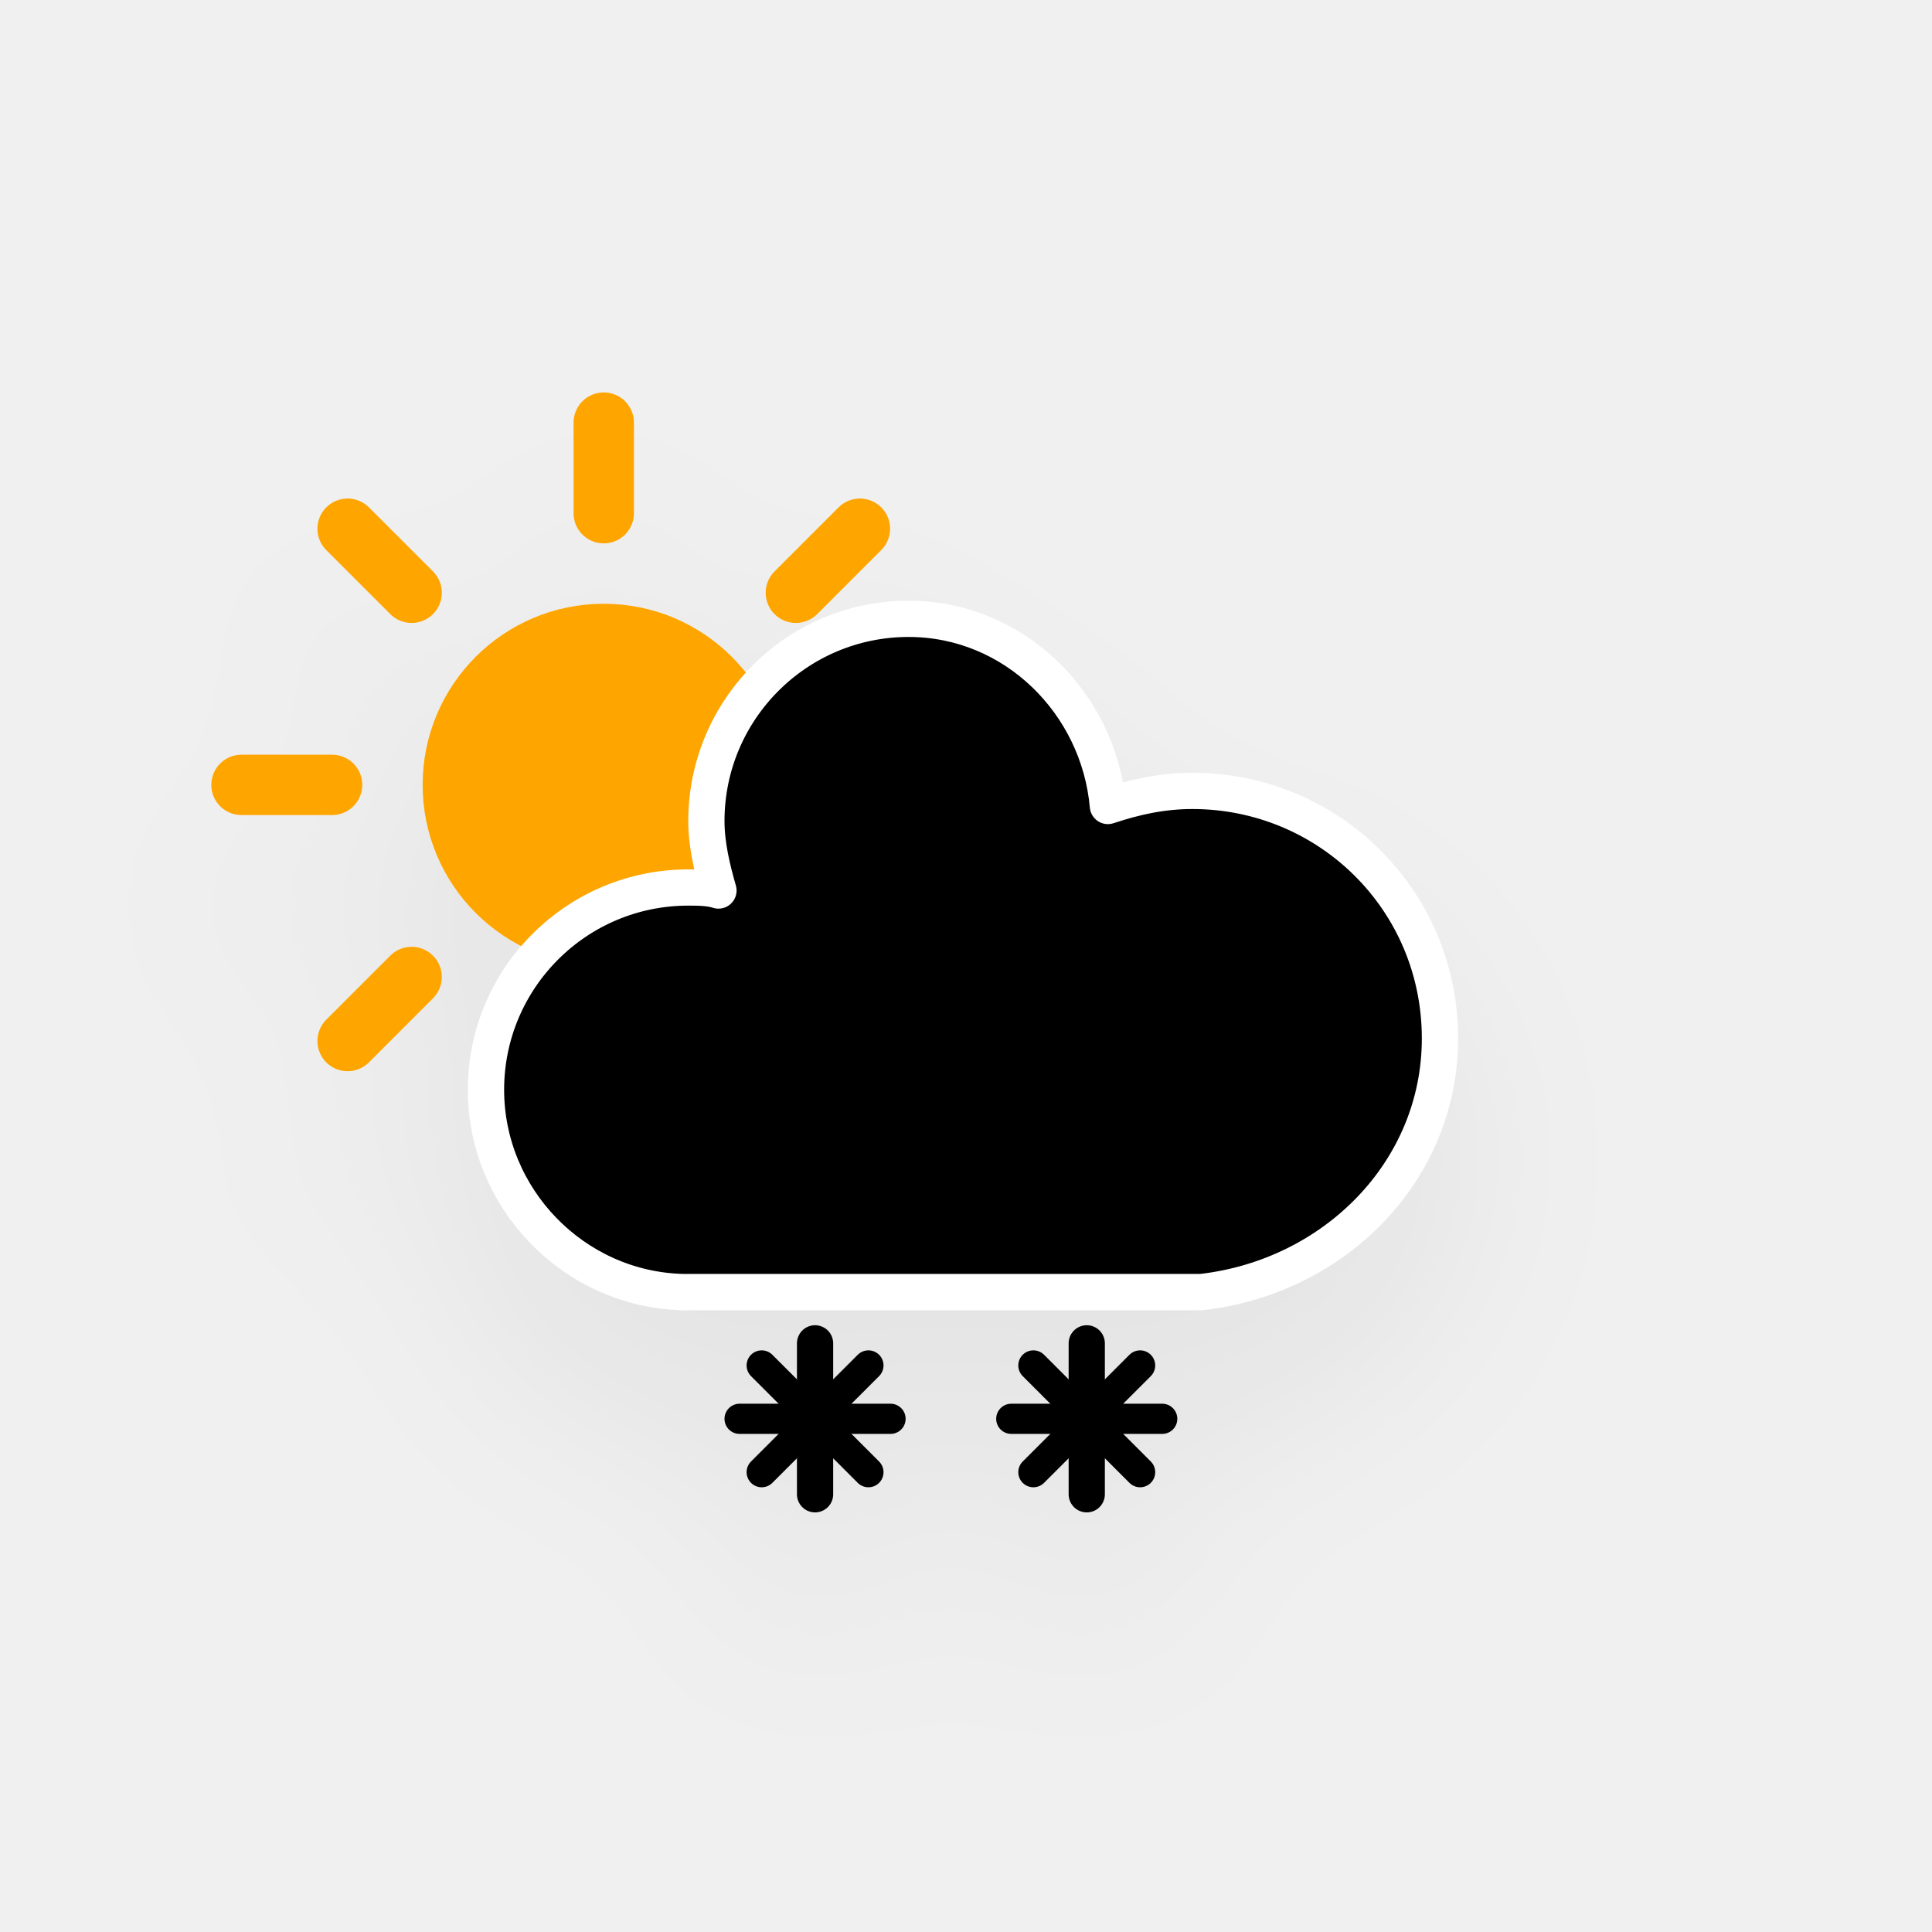
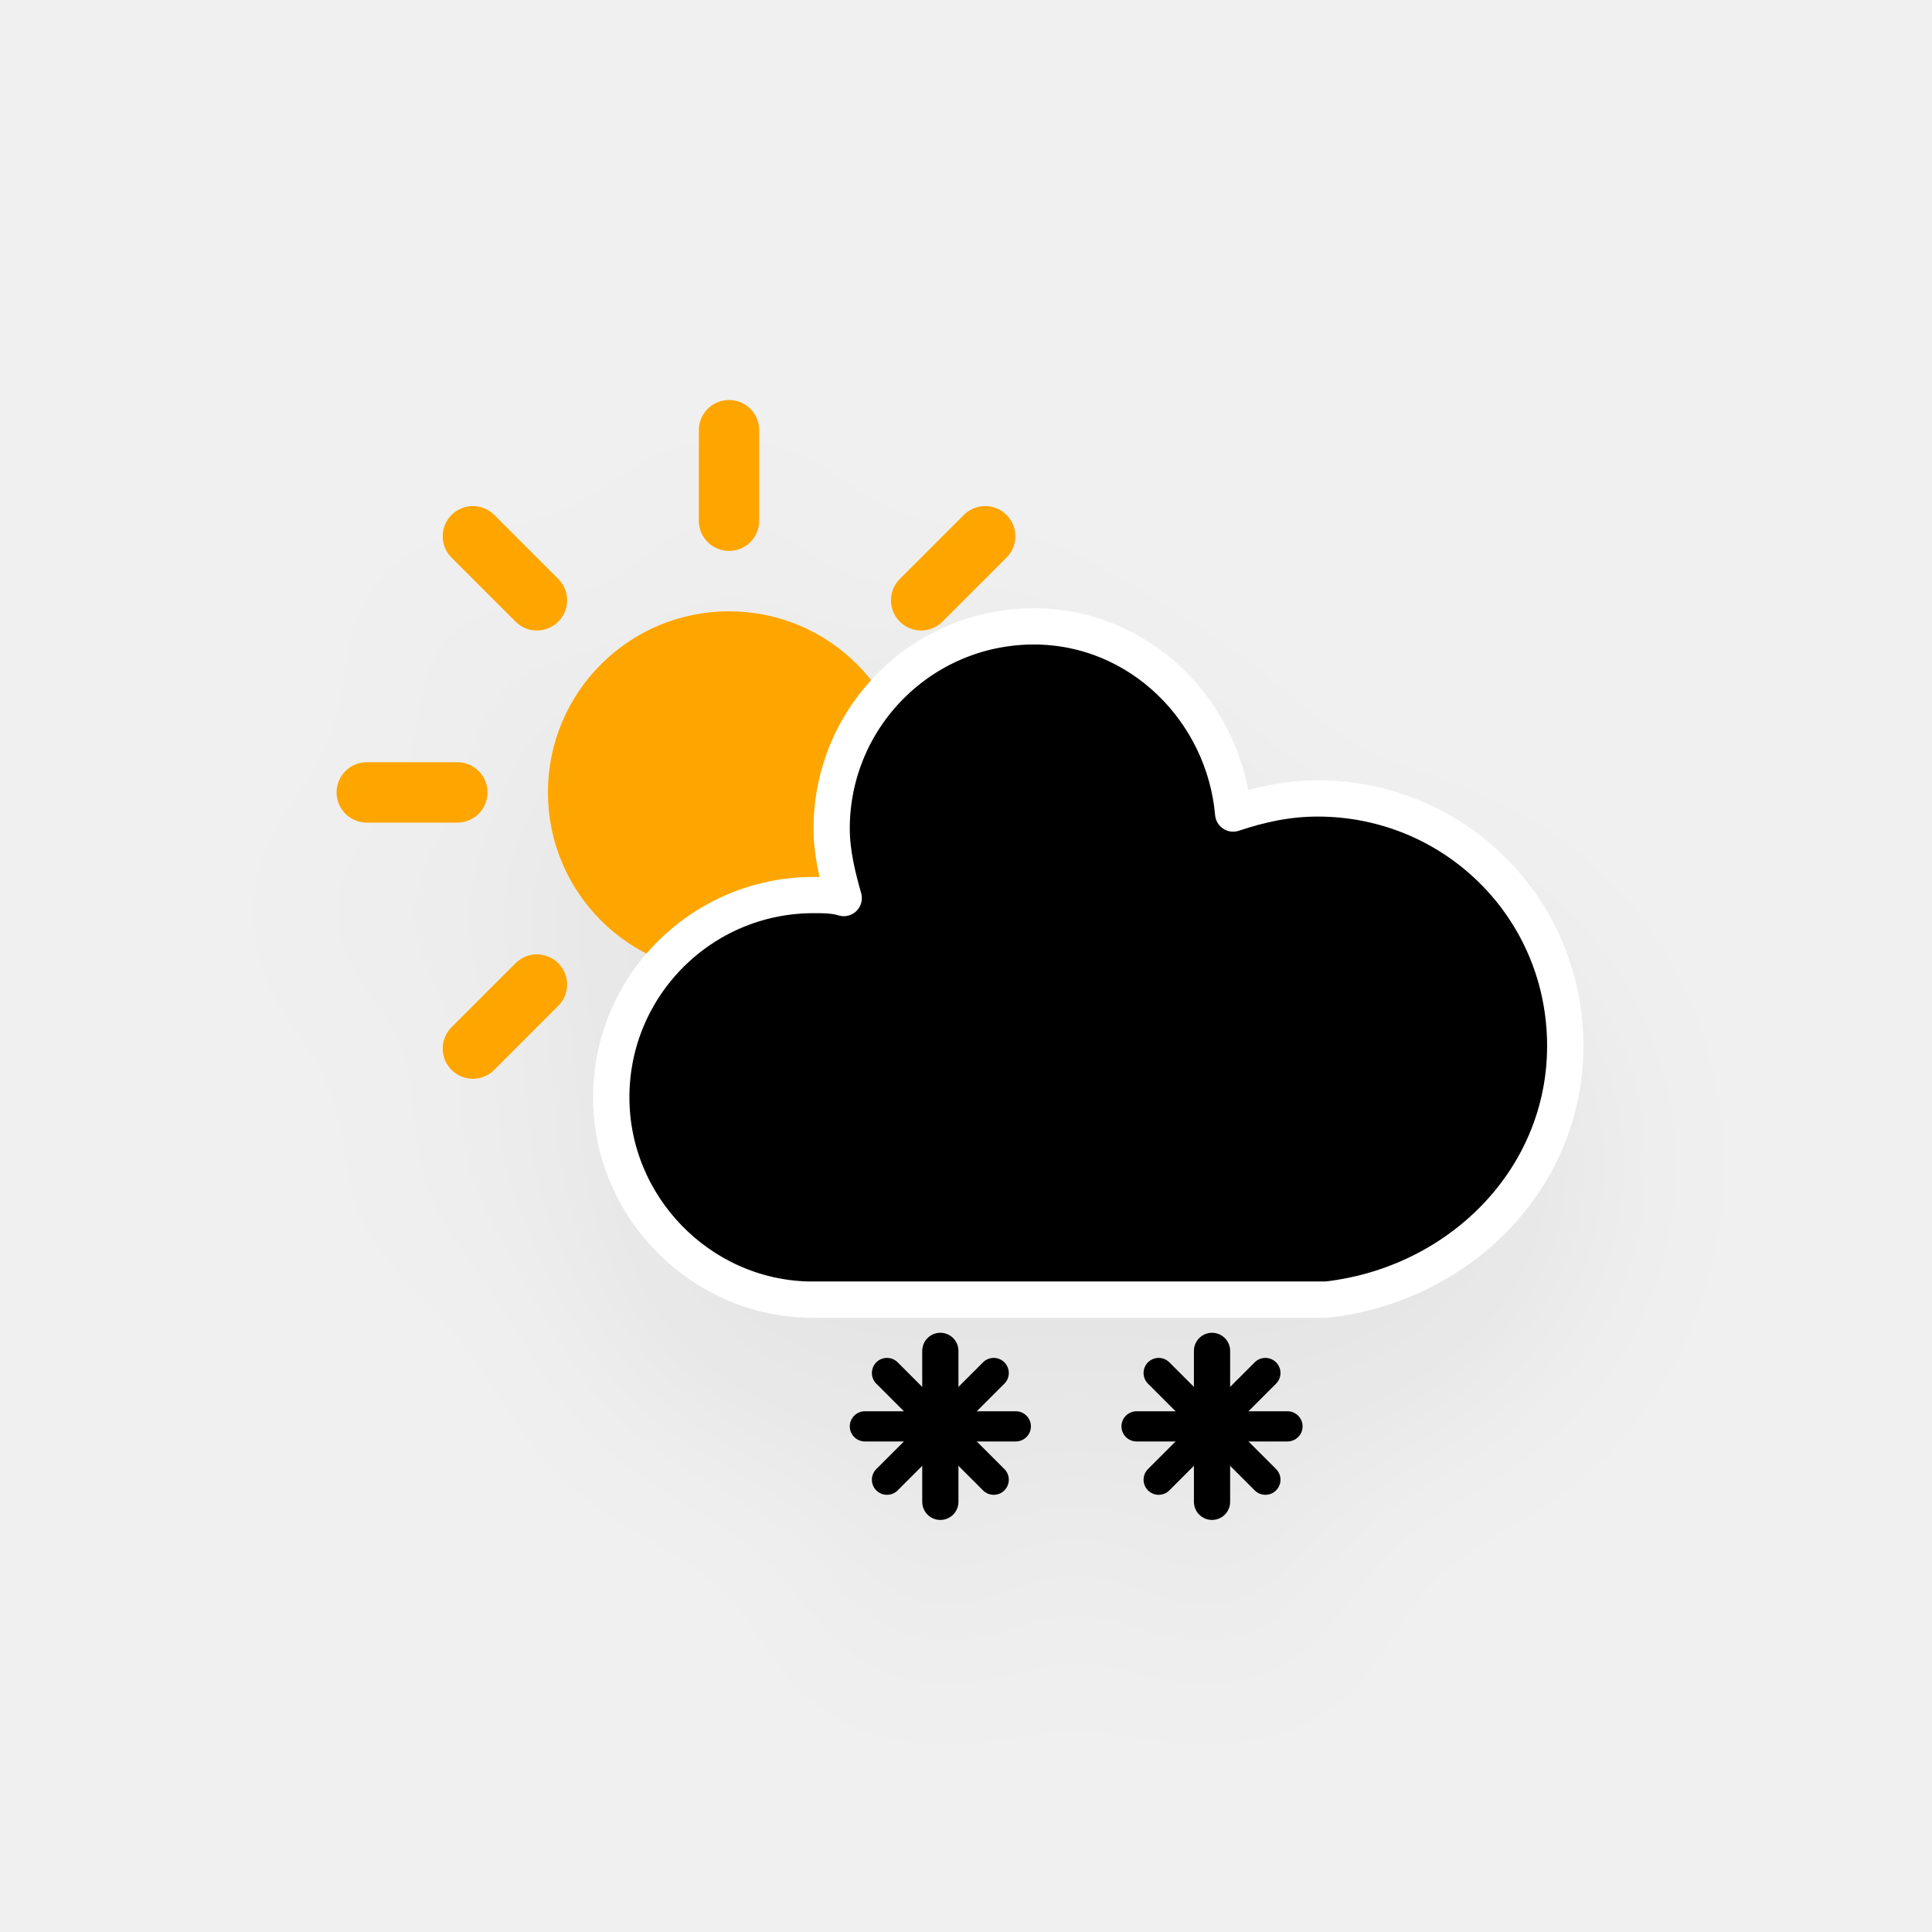
- <svg xmlns="http://www.w3.org/2000/svg" version="1.1" width="64" height="64" viewbox="0 0 64 64">
+ <svg xmlns="http://www.w3.org/2000/svg" version="1.1" width="64" height="64" viewBox="-4.15 -0.25 64 64">
  <defs>
    <filter id="blur" width="200%" height="200%">
      <feGaussianBlur in="SourceAlpha" stdDeviation="3" />
      <feOffset dx="0" dy="4" result="offsetblur" />
      <feComponentTransfer>
        <feFuncA type="linear" slope="0.05" />
      </feComponentTransfer>
      <feMerge>
        <feMergeNode />
        <feMergeNode in="SourceGraphic" />
      </feMerge>
    </filter>
    <style type="text/css">
/*
** CLOUDS
*/
@keyframes am-weather-cloud-2 {
  0% {
    -webkit-transform: translate(0px,0px);
       -moz-transform: translate(0px,0px);
        -ms-transform: translate(0px,0px);
            transform: translate(0px,0px);
  }

  50% {
    -webkit-transform: translate(2px,0px);
       -moz-transform: translate(2px,0px);
        -ms-transform: translate(2px,0px);
            transform: translate(2px,0px);
  }

  100% {
    -webkit-transform: translate(0px,0px);
       -moz-transform: translate(0px,0px);
        -ms-transform: translate(0px,0px);
            transform: translate(0px,0px);
  }
}

.am-weather-cloud-2 {
  -webkit-animation-name: am-weather-cloud-2;
     -moz-animation-name: am-weather-cloud-2;
          animation-name: am-weather-cloud-2;
  -webkit-animation-duration: 3s;
     -moz-animation-duration: 3s;
          animation-duration: 3s;
  -webkit-animation-timing-function: linear;
     -moz-animation-timing-function: linear;
          animation-timing-function: linear;
  -webkit-animation-iteration-count: infinite;
     -moz-animation-iteration-count: infinite;
          animation-iteration-count: infinite;
}

/*
** SUN
*/
@keyframes am-weather-sun {
  0% {
    -webkit-transform: rotate(0deg);
       -moz-transform: rotate(0deg);
        -ms-transform: rotate(0deg);
            transform: rotate(0deg);
  }

  100% {
    -webkit-transform: rotate(360deg);
       -moz-transform: rotate(360deg);
        -ms-transform: rotate(360deg);
            transform: rotate(360deg);
  }
}

.am-weather-sun {
  -webkit-animation-name: am-weather-sun;
     -moz-animation-name: am-weather-sun;
      -ms-animation-name: am-weather-sun;
          animation-name: am-weather-sun;
  -webkit-animation-duration: 9s;
     -moz-animation-duration: 9s;
      -ms-animation-duration: 9s;
          animation-duration: 9s;
  -webkit-animation-timing-function: linear;
     -moz-animation-timing-function: linear;
      -ms-animation-timing-function: linear;
          animation-timing-function: linear;
  -webkit-animation-iteration-count: infinite;
     -moz-animation-iteration-count: infinite;
      -ms-animation-iteration-count: infinite;
          animation-iteration-count: infinite;
}

@keyframes am-weather-sun-shiny {
  0% {
    stroke-dasharray: 3px 10px;
    stroke-dashoffset: 0px;
  }

  50% {
    stroke-dasharray: 0.1px 10px;
    stroke-dashoffset: -1px;
  }

  100% {
    stroke-dasharray: 3px 10px;
    stroke-dashoffset: 0px;
  }
}

.am-weather-sun-shiny line {
  -webkit-animation-name: am-weather-sun-shiny;
     -moz-animation-name: am-weather-sun-shiny;
      -ms-animation-name: am-weather-sun-shiny;
          animation-name: am-weather-sun-shiny;
  -webkit-animation-duration: 2s;
     -moz-animation-duration: 2s;
      -ms-animation-duration: 2s;
          animation-duration: 2s;
  -webkit-animation-timing-function: linear;
     -moz-animation-timing-function: linear;
      -ms-animation-timing-function: linear;
          animation-timing-function: linear;
  -webkit-animation-iteration-count: infinite;
     -moz-animation-iteration-count: infinite;
      -ms-animation-iteration-count: infinite;
          animation-iteration-count: infinite;
}

/*
** SNOW
*/
@keyframes am-weather-snow {
  0% {
    -webkit-transform: translateX(0) translateY(0);
       -moz-transform: translateX(0) translateY(0);
        -ms-transform: translateX(0) translateY(0);
            transform: translateX(0) translateY(0);
  }

  33.33% {
    -webkit-transform: translateX(-1.2px) translateY(2px);
       -moz-transform: translateX(-1.2px) translateY(2px);
        -ms-transform: translateX(-1.2px) translateY(2px);
            transform: translateX(-1.2px) translateY(2px);
  }

  66.66% {
    -webkit-transform: translateX(1.4px) translateY(4px);
       -moz-transform: translateX(1.4px) translateY(4px);
        -ms-transform: translateX(1.4px) translateY(4px);
            transform: translateX(1.4px) translateY(4px);
    opacity: 1;
  }

  100% {
    -webkit-transform: translateX(-1.6px) translateY(6px);
       -moz-transform: translateX(-1.6px) translateY(6px);
        -ms-transform: translateX(-1.6px) translateY(6px);
            transform: translateX(-1.6px) translateY(6px);
    opacity: 0;
  }
}

.am-weather-snow-1 {
  -webkit-animation-name: am-weather-snow;
     -moz-animation-name: am-weather-snow;
      -ms-animation-name: am-weather-snow;
          animation-name: am-weather-snow;
  -webkit-animation-duration: 2s;
     -moz-animation-duration: 2s;
      -ms-animation-duration: 2s;
          animation-duration: 2s;
  -webkit-animation-timing-function: linear;
     -moz-animation-timing-function: linear;
      -ms-animation-timing-function: linear;
          animation-timing-function: linear;
  -webkit-animation-iteration-count: infinite;
     -moz-animation-iteration-count: infinite;
      -ms-animation-iteration-count: infinite;
          animation-iteration-count: infinite;
}

.am-weather-snow-2 {
  -webkit-animation-name: am-weather-snow;
     -moz-animation-name: am-weather-snow;
      -ms-animation-name: am-weather-snow;
          animation-name: am-weather-snow;
  -webkit-animation-delay: 1.2s;
     -moz-animation-delay: 1.2s;
      -ms-animation-delay: 1.2s;
          animation-delay: 1.2s;
  -webkit-animation-duration: 2s;
     -moz-animation-duration: 2s;
      -ms-animation-duration: 2s;
          animation-duration: 2s;
  -webkit-animation-timing-function: linear;
     -moz-animation-timing-function: linear;
      -ms-animation-timing-function: linear;
          animation-timing-function: linear;
  -webkit-animation-iteration-count: infinite;
     -moz-animation-iteration-count: infinite;
      -ms-animation-iteration-count: infinite;
          animation-iteration-count: infinite;
}
        </style>
  </defs>
  <g filter="url(#blur)" id="snowy-3">
    <g transform="translate(20,10)">
      <g transform="translate(0,16)">
        <g class="am-weather-sun">
          <g>
            <line fill="none" stroke="orange" stroke-linecap="round" stroke-width="2" transform="translate(0,9)" x1="0" x2="0" y1="0" y2="3" />
          </g>
          <g transform="rotate(45)">
            <line fill="none" stroke="orange" stroke-linecap="round" stroke-width="2" transform="translate(0,9)" x1="0" x2="0" y1="0" y2="3" />
          </g>
          <g transform="rotate(90)">
            <line fill="none" stroke="orange" stroke-linecap="round" stroke-width="2" transform="translate(0,9)" x1="0" x2="0" y1="0" y2="3" />
          </g>
          <g transform="rotate(135)">
            <line fill="none" stroke="orange" stroke-linecap="round" stroke-width="2" transform="translate(0,9)" x1="0" x2="0" y1="0" y2="3" />
          </g>
          <g transform="rotate(180)">
            <line fill="none" stroke="orange" stroke-linecap="round" stroke-width="2" transform="translate(0,9)" x1="0" x2="0" y1="0" y2="3" />
          </g>
          <g transform="rotate(225)">
            <line fill="none" stroke="orange" stroke-linecap="round" stroke-width="2" transform="translate(0,9)" x1="0" x2="0" y1="0" y2="3" />
          </g>
          <g transform="rotate(270)">
            <line fill="none" stroke="orange" stroke-linecap="round" stroke-width="2" transform="translate(0,9)" x1="0" x2="0" y1="0" y2="3" />
          </g>
          <g transform="rotate(315)">
            <line fill="none" stroke="orange" stroke-linecap="round" stroke-width="2" transform="translate(0,9)" x1="0" x2="0" y1="0" y2="3" />
          </g>
        </g>
        <circle cx="0" cy="0" fill="orange" r="5" stroke="orange" stroke-width="2" />
      </g>
      <g>
        <path d="M47.7,35.4c0-4.6-3.7-8.2-8.2-8.2c-1,0-1.9,0.2-2.8,0.5c-0.3-3.4-3.1-6.2-6.6-6.2c-3.7,0-6.7,3-6.7,6.7c0,0.8,0.2,1.6,0.4,2.3    c-0.3-0.1-0.7-0.1-1-0.1c-3.7,0-6.7,3-6.7,6.7c0,3.6,2.9,6.6,6.5,6.7l17.2,0C44.2,43.3,47.7,39.8,47.7,35.4z" fill="#000000" stroke="white" stroke-linejoin="round" stroke-width="1.2" transform="translate(-20,-11)" />
      </g>
      <g class="am-weather-snow-1">
        <g transform="translate(7,28)">
          <line fill="none" stroke="#000000" stroke-linecap="round" stroke-width="1.2" transform="translate(0,9), rotate(0)" x1="0" x2="0" y1="-2.5" y2="2.5" />
          <line fill="none" stroke="#000000" stroke-linecap="round" stroke-width="1" transform="translate(0,9), rotate(45)" x1="0" x2="0" y1="-2.5" y2="2.5" />
          <line fill="none" stroke="#000000" stroke-linecap="round" stroke-width="1" transform="translate(0,9), rotate(90)" x1="0" x2="0" y1="-2.5" y2="2.5" />
          <line fill="none" stroke="#000000" stroke-linecap="round" stroke-width="1" transform="translate(0,9), rotate(135)" x1="0" x2="0" y1="-2.5" y2="2.5" />
        </g>
      </g>
      <g class="am-weather-snow-2">
        <g transform="translate(16,28)">
          <line fill="none" stroke="#000000" stroke-linecap="round" stroke-width="1.2" transform="translate(0,9), rotate(0)" x1="0" x2="0" y1="-2.5" y2="2.5" />
          <line fill="none" stroke="#000000" stroke-linecap="round" stroke-width="1" transform="translate(0,9), rotate(45)" x1="0" x2="0" y1="-2.5" y2="2.5" />
          <line fill="none" stroke="#000000" stroke-linecap="round" stroke-width="1" transform="translate(0,9), rotate(90)" x1="0" x2="0" y1="-2.5" y2="2.5" />
          <line fill="none" stroke="#000000" stroke-linecap="round" stroke-width="1" transform="translate(0,9), rotate(135)" x1="0" x2="0" y1="-2.5" y2="2.5" />
        </g>
      </g>
    </g>
  </g>
</svg>
